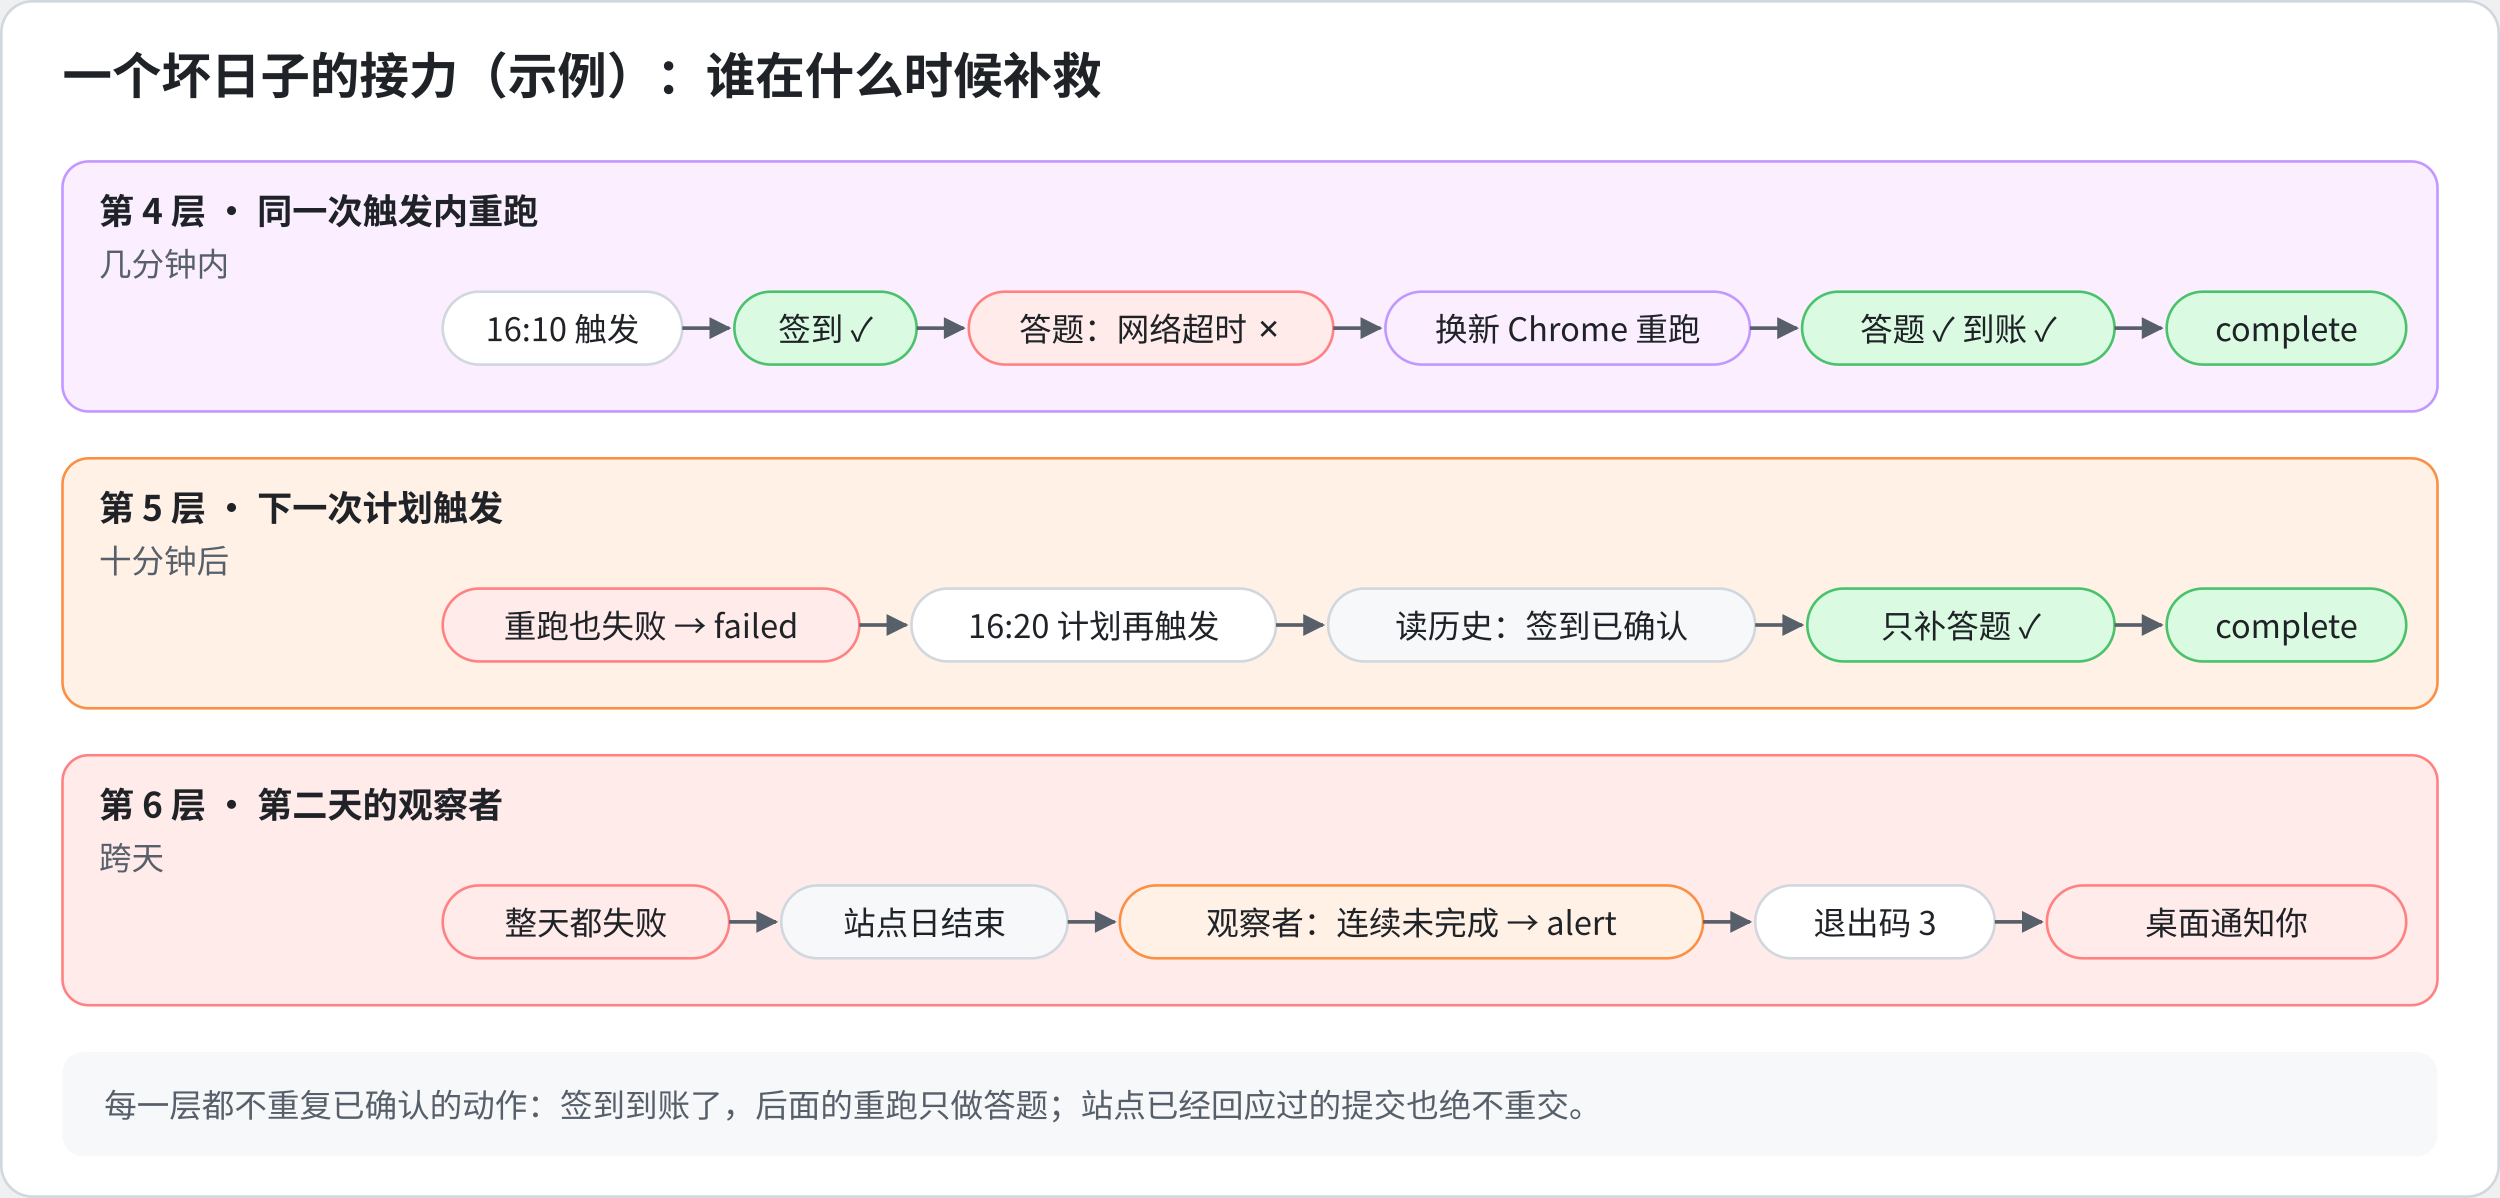
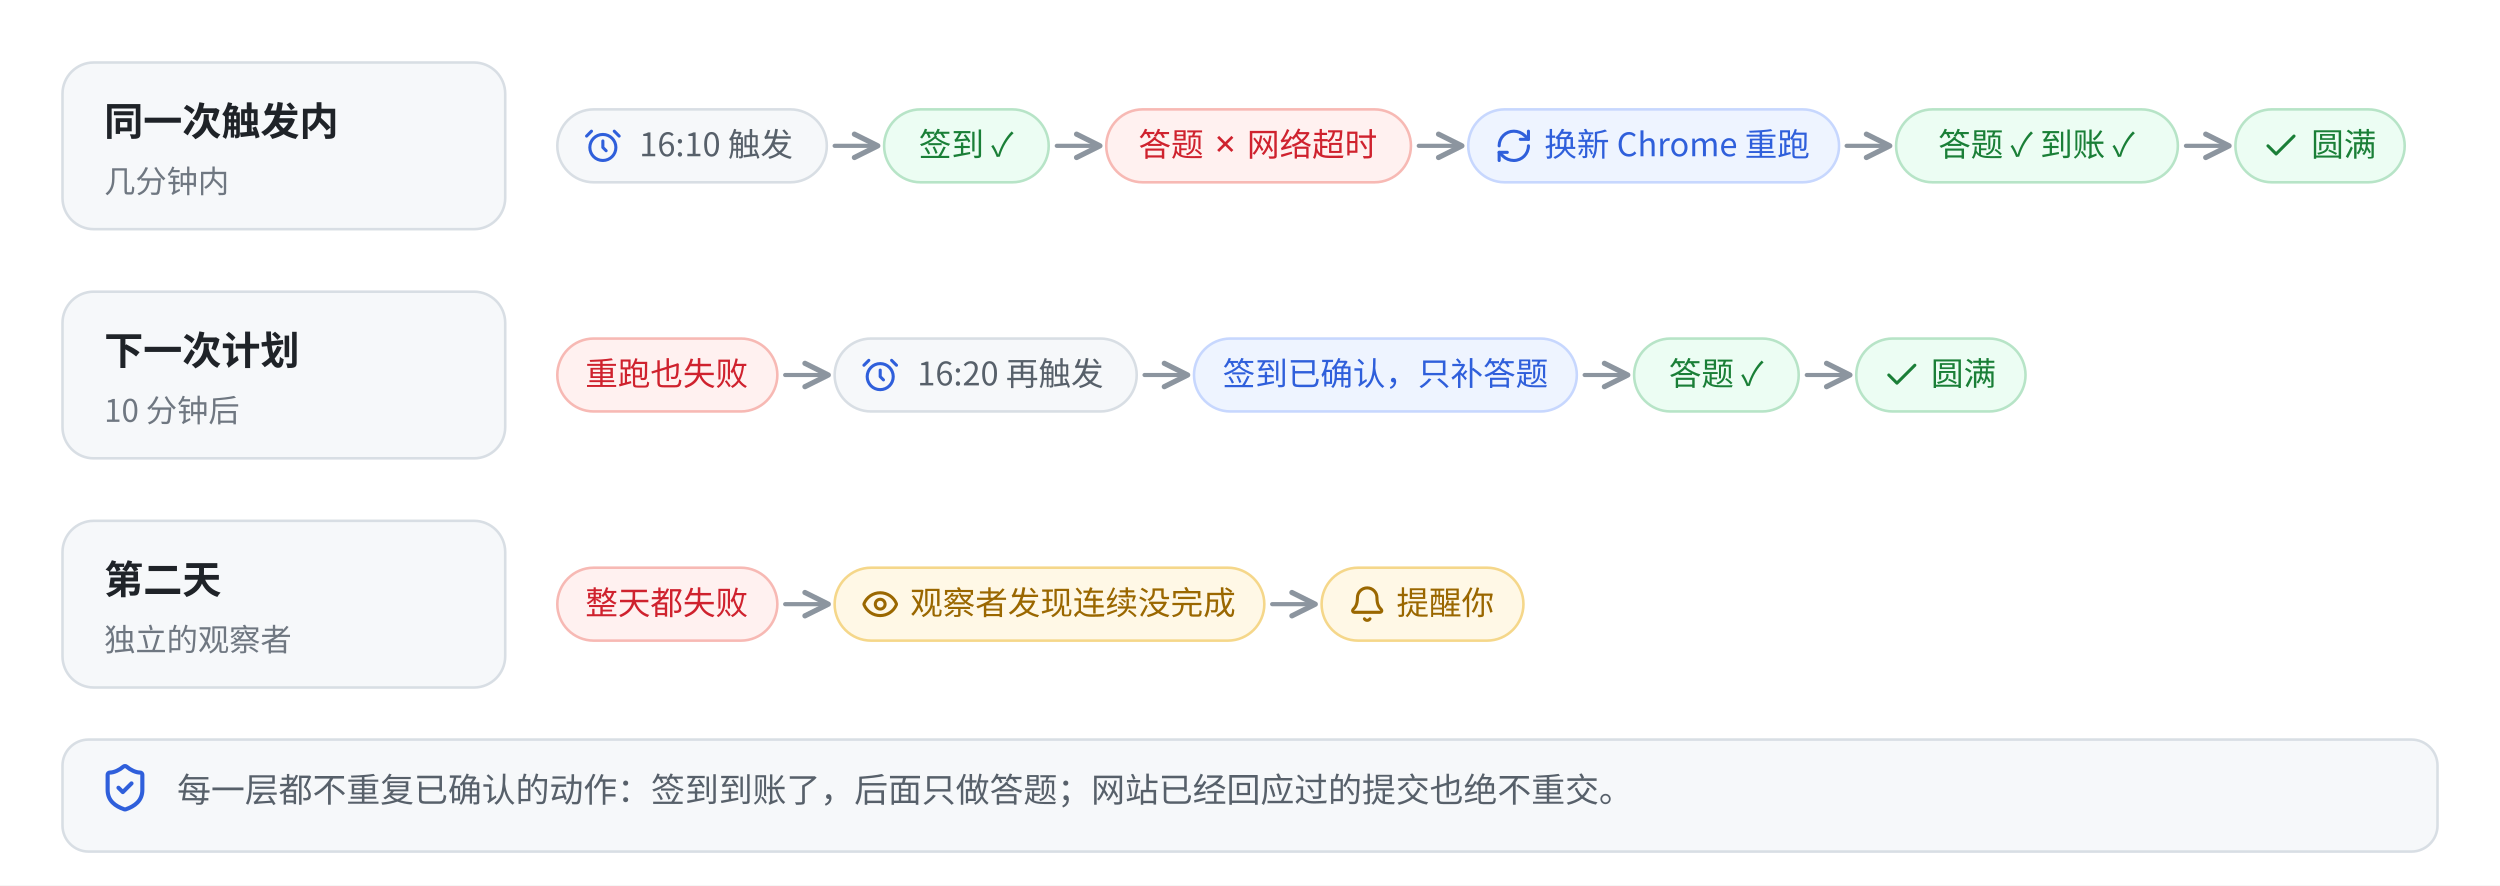
- <svg xmlns="http://www.w3.org/2000/svg" width="960" height="460" viewBox="0 0 960 460" role="img" aria-label="一个坏日子的接力：谁在什么时候补救">
+ <svg xmlns="http://www.w3.org/2000/svg" width="960" height="340" viewBox="0 0 960 340" role="img" aria-label="一个坏日子的接力">
  <style>
- text{font-family:-apple-system,BlinkMacSystemFont,'Segoe UI','PingFang SC','Hiragino Sans GB','Microsoft YaHei','Noto Sans CJK SC',Helvetica,Arial,sans-serif;fill:#1f2328}
- .h{font-size:19px;font-weight:700}.b{font-size:13.5px;font-weight:600}.s{font-size:12.5px;fill:#57606a}.p{font-size:12.5px}
- .ar{stroke:#57606a;stroke-width:1.4;fill:none;marker-end:url(#ar)}
- .white{fill:#fff;stroke:#d0d7de}.green{fill:#dafbe1;stroke:#4ac26b}.red{fill:#ffebe9;stroke:#ff8182}.purple{fill:#fbefff;stroke:#c297ff}.gray{fill:#f6f8fa;stroke:#d0d7de}.orange{fill:#fff1e5;stroke:#fb8f44}
+ text{font-family:-apple-system,BlinkMacSystemFont,'Segoe UI','PingFang SC','Hiragino Sans GB','Microsoft YaHei','Noto Sans CJK SC',Helvetica,Arial,sans-serif;fill:#1f2328;font-size:13px}
+ .h{font-size:15px;font-weight:600}.hb{font-size:17px;font-weight:700}
+ .s{font-size:13px;fill:#57606a}.xs{font-size:12px;fill:#6f7781}
+ .mono{font-family:ui-monospace,SFMono-Regular,Menlo,Consolas,'PingFang SC','Microsoft YaHei',monospace;font-size:12px;fill:#57606a}
+ .w{fill:#ffffff;font-weight:600}
+ .bg{fill:#ffffff}
+ .line{stroke:#8c959f;stroke-width:1.6;fill:none;stroke-linecap:round;stroke-linejoin:round}
+ .line.soft{stroke:#c9d1d9}
+ .ar{stroke:#8c959f;stroke-width:1.6;fill:none;marker-end:url(#ah);stroke-linecap:round;stroke-linejoin:round}
+ .ar.blue{stroke:#2f5fdb;marker-end:url(#ah-blue)}.ar.green{stroke:#1a7f37;marker-end:url(#ah-green)}
+ .ar.red{stroke:#cf222e;marker-end:url(#ah-red)}.ar.amber{stroke:#9a6700;marker-end:url(#ah-amber)}
+ .ar.dash{stroke-dasharray:5 4}
+ .ic{fill:none;stroke-width:1.9;stroke-linecap:round;stroke-linejoin:round}
+ .c-gray{fill:#f6f8fa;stroke:#d8dee4;stroke-width:1}.f-gray{fill:#57606a}.k-gray{stroke:#57606a}.t-gray{fill:#57606a}.ic-gray{stroke:#57606a}.sf-gray{fill:#f6f8fa}.ss-gray{stroke:#d8dee4}
+ .c-blue{fill:#eef4ff;stroke:#c7d7fe;stroke-width:1}.f-blue{fill:#2f5fdb}.k-blue{stroke:#2f5fdb}.t-blue{fill:#2f5fdb}.ic-blue{stroke:#2f5fdb}.sf-blue{fill:#eef4ff}.ss-blue{stroke:#c7d7fe}
+ .c-green{fill:#ecfdf3;stroke:#b7e4c7;stroke-width:1}.f-green{fill:#1a7f37}.k-green{stroke:#1a7f37}.t-green{fill:#1a7f37}.ic-green{stroke:#1a7f37}.sf-green{fill:#ecfdf3}.ss-green{stroke:#b7e4c7}
+ .c-amber{fill:#fff8e6;stroke:#f5d78a;stroke-width:1}.f-amber{fill:#9a6700}.k-amber{stroke:#9a6700}.t-amber{fill:#9a6700}.ic-amber{stroke:#9a6700}.sf-amber{fill:#fff8e6}.ss-amber{stroke:#f5d78a}
+ .c-red{fill:#fff1f0;stroke:#f7b9b4;stroke-width:1}.f-red{fill:#cf222e}.k-red{stroke:#cf222e}.t-red{fill:#cf222e}.ic-red{stroke:#cf222e}.sf-red{fill:#fff1f0}.ss-red{stroke:#f7b9b4}
+ .c-purple{fill:#f6f1ff;stroke:#d6c7f5;stroke-width:1}.f-purple{fill:#6e40c9}.k-purple{stroke:#6e40c9}.t-purple{fill:#6e40c9}.ic-purple{stroke:#6e40c9}.sf-purple{fill:#f6f1ff}.ss-purple{stroke:#d6c7f5}
+ @media (prefers-color-scheme: dark){
+ text{fill:#e6edf3}.s{fill:#a3adb8}.xs{fill:#8b949e}.mono{fill:#a3adb8}.w{fill:#ffffff}
+ .bg{fill:#0d1117}
+ .line{stroke:#6e7681}.line.soft{stroke:#30363d}
+ .ar{stroke:#6e7681}
+ .ar.blue{stroke:#79a6ff}.ar.green{stroke:#4ad07a}.ar.red{stroke:#ff7b72}.ar.amber{stroke:#e3b341}
+ .c-gray{fill:#161b22;stroke:#30363d}.f-gray{fill:#8b949e}.k-gray{stroke:#8b949e}.t-gray{fill:#8b949e}.ic-gray{stroke:#8b949e}.sf-gray{fill:#161b22}.ss-gray{stroke:#30363d}
+ .c-blue{fill:#12203a;stroke:#2b4a86}.f-blue{fill:#79a6ff}.k-blue{stroke:#79a6ff}.t-blue{fill:#79a6ff}.ic-blue{stroke:#79a6ff}.sf-blue{fill:#12203a}.ss-blue{stroke:#2b4a86}
+ .c-green{fill:#0f2a1a;stroke:#1f5a33}.f-green{fill:#4ad07a}.k-green{stroke:#4ad07a}.t-green{fill:#4ad07a}.ic-green{stroke:#4ad07a}.sf-green{fill:#0f2a1a}.ss-green{stroke:#1f5a33}
+ .c-amber{fill:#2e2410;stroke:#6b4f12}.f-amber{fill:#e3b341}.k-amber{stroke:#e3b341}.t-amber{fill:#e3b341}.ic-amber{stroke:#e3b341}.sf-amber{fill:#2e2410}.ss-amber{stroke:#6b4f12}
+ .c-red{fill:#301416;stroke:#7a2a2e}.f-red{fill:#ff7b72}.k-red{stroke:#ff7b72}.t-red{fill:#ff7b72}.ic-red{stroke:#ff7b72}.sf-red{fill:#301416}.ss-red{stroke:#7a2a2e}
+ .c-purple{fill:#231a36;stroke:#4a3480}.f-purple{fill:#b083f0}.k-purple{stroke:#b083f0}.t-purple{fill:#b083f0}.ic-purple{stroke:#b083f0}.sf-purple{fill:#231a36}.ss-purple{stroke:#4a3480}
+ }
</style>
  <defs>
-     <marker id="ar" viewBox="0 0 10 10" refX="9" refY="5" markerWidth="6" markerHeight="6" orient="auto-start-reverse">
-       <path d="M0,0 L10,5 L0,10 z" fill="#57606a" />
+     <marker id="ah" viewBox="0 0 10 10" refX="8.5" refY="5" markerWidth="7" markerHeight="7" orient="auto-start-reverse">
+       <path d="M1,1 L9,5 L1,9" fill="none" stroke="#8c959f" stroke-width="1.8" stroke-linecap="round" stroke-linejoin="round" />
+     </marker>
+     <marker id="ah-blue" viewBox="0 0 10 10" refX="8.5" refY="5" markerWidth="7" markerHeight="7" orient="auto-start-reverse">
+       <path d="M1,1 L9,5 L1,9" fill="none" stroke="#2f5fdb" stroke-width="1.8" stroke-linecap="round" stroke-linejoin="round" />
+     </marker>
+     <marker id="ah-green" viewBox="0 0 10 10" refX="8.5" refY="5" markerWidth="7" markerHeight="7" orient="auto-start-reverse">
+       <path d="M1,1 L9,5 L1,9" fill="none" stroke="#1a7f37" stroke-width="1.8" stroke-linecap="round" stroke-linejoin="round" />
+     </marker>
+     <marker id="ah-red" viewBox="0 0 10 10" refX="8.5" refY="5" markerWidth="7" markerHeight="7" orient="auto-start-reverse">
+       <path d="M1,1 L9,5 L1,9" fill="none" stroke="#cf222e" stroke-width="1.8" stroke-linecap="round" stroke-linejoin="round" />
+     </marker>
+     <marker id="ah-amber" viewBox="0 0 10 10" refX="8.5" refY="5" markerWidth="7" markerHeight="7" orient="auto-start-reverse">
+       <path d="M1,1 L9,5 L1,9" fill="none" stroke="#9a6700" stroke-width="1.8" stroke-linecap="round" stroke-linejoin="round" />
    </marker>
  </defs>
-   <rect x="0.5" y="0.5" width="959" height="459" rx="12" fill="#fff" stroke="#d0d7de" />
-   <text x="24" y="36" class="h">一个坏日子的接力（示例）：谁在什么时候补救</text>
-   <rect x="24" y="62" width="912" height="96" rx="10" fill="#fbefff" stroke="#c297ff" />
-   <text x="38" y="86" class="b">第 4 层 · 同一次触发内重跑</text>
-   <text x="38" y="106" class="s">几分钟内</text>
-   <rect x="170" y="112" width="92" height="28" rx="14" class="white" />
-   <text x="216" y="131" class="p" text-anchor="middle">16:10 触发</text>
-   <path d="M262,126 L280,126" class="ar" />
-   <rect x="282" y="112" width="70" height="28" rx="14" class="green" />
-   <text x="317" y="131" class="p" text-anchor="middle">签到 ✓</text>
-   <path d="M352,126 L370,126" class="ar" />
-   <rect x="372" y="112" width="140" height="28" rx="14" class="red" />
-   <text x="442" y="131" class="p" text-anchor="middle">答题：网络超时 ✗</text>
-   <path d="M512,126 L530,126" class="ar" />
-   <rect x="532" y="112" width="140" height="28" rx="14" class="purple" />
-   <text x="602" y="131" class="p" text-anchor="middle">换新 Chrome 重跑</text>
-   <path d="M672,126 L690,126" class="ar" />
-   <rect x="692" y="112" width="120" height="28" rx="14" class="green" />
-   <text x="752" y="131" class="p" text-anchor="middle">答题 ✓ 到账 ✓</text>
-   <path d="M812,126 L830,126" class="ar" />
-   <rect x="832" y="112" width="92" height="28" rx="14" class="green" />
-   <text x="878" y="131" class="p" text-anchor="middle">complete</text>
-   <rect x="24" y="176" width="912" height="96" rx="10" fill="#fff1e5" stroke="#fb8f44" />
-   <text x="38" y="200" class="b">第 5 层 · 下一次计划触发</text>
-   <text x="38" y="220" class="s">十分钟后</text>
-   <rect x="170" y="226" width="160" height="28" rx="14" class="red" />
-   <text x="250" y="245" class="p" text-anchor="middle">重跑也失败 → failed</text>
-   <path d="M330,240 L348,240" class="ar" />
-   <rect x="350" y="226" width="140" height="28" rx="14" class="white" />
-   <text x="420" y="245" class="p" text-anchor="middle">16:20 计划再触发</text>
-   <path d="M490,240 L508,240" class="ar" />
-   <rect x="510" y="226" width="164" height="28" rx="14" class="gray" />
-   <text x="592" y="245" class="p" text-anchor="middle">读历史：签到已确认</text>
-   <path d="M674,240 L692,240" class="ar" />
-   <rect x="694" y="226" width="118" height="28" rx="14" class="green" />
-   <text x="753" y="245" class="p" text-anchor="middle">只补答题 ✓</text>
-   <path d="M812,240 L830,240" class="ar" />
-   <rect x="832" y="226" width="92" height="28" rx="14" class="green" />
-   <text x="878" y="245" class="p" text-anchor="middle">complete</text>
-   <rect x="24" y="290" width="912" height="96" rx="10" fill="#ffebe9" stroke="#ff8182" />
-   <text x="38" y="314" class="b">第 6 层 · 第二天的观察者</text>
-   <text x="38" y="334" class="s">跨天</text>
-   <rect x="170" y="340" width="110" height="28" rx="14" class="red" />
-   <text x="225" y="359" class="p" text-anchor="middle">整天都失败</text>
-   <path d="M280,354 L298,354" class="ar" />
-   <rect x="300" y="340" width="110" height="28" rx="14" class="gray" />
-   <text x="355" y="359" class="p" text-anchor="middle">站点日结束</text>
-   <path d="M410,354 L428,354" class="ar" />
-   <rect x="430" y="340" width="224" height="28" rx="14" class="orange" />
-   <text x="542" y="359" class="p" text-anchor="middle">观察者：连续未完成 → alert</text>
-   <path d="M654,354 L672,354" class="ar" />
-   <rect x="674" y="340" width="92" height="28" rx="14" class="white" />
-   <text x="720" y="359" class="p" text-anchor="middle">退出码 3</text>
-   <path d="M766,354 L784,354" class="ar" />
-   <rect x="786" y="340" width="138" height="28" rx="14" class="red" />
-   <text x="855" y="359" class="p" text-anchor="middle">桌面通知你</text>
-   <rect x="24" y="404" width="912" height="40" rx="8" fill="#f6f8fa" />
-   <text x="40" y="429" class="s">每一层都不重复已确认的动作：签到到账了，后面的重跑只做答题；站点已经回应过的提交也绝不重交。</text>
+   <rect width="960" height="340" class="bg" />
+   <rect x="24.0" y="24.0" width="170.0" height="64.0" rx="12" class="c-gray" />
+   <text x="40" y="52" class="h">同一次触发内</text>
+   <text x="40" y="74" class="xs">几分钟内</text>
+   <rect x="214.0" y="42.0" width="103.5" height="28.0" rx="14.0" class="c-gray" />
+   <g transform="translate(224.0,48.5) scale(0.625)" class="ic ic-blue">
+     <circle cx="12" cy="13" r="8" />
+     <path d="M12 9v4l2 2" />
+     <path d="M5 3 2 6" />
+     <path d="m22 6-3-3" />
+   </g>
+   <text x="275" y="60" class="xs t-gray" text-anchor="middle" style="font-size:12.5px">16:10 触发</text>
+   <path d="M320.5,56.0 L336.5,56.0" class="ar" />
+   <rect x="339.5" y="42.0" width="63.2" height="28.0" rx="14.0" class="c-green" />
+   <text x="371" y="60" class="xs t-green" text-anchor="middle" style="font-size:12.5px">签到 ✓</text>
+   <path d="M405.8,56.0 L421.8,56.0" class="ar" />
+   <rect x="424.8" y="42.0" width="117.0" height="28.0" rx="14.0" class="c-red" />
+   <text x="483" y="60" class="xs t-red" text-anchor="middle" style="font-size:12.5px">答题 ✗ 网络超时</text>
+   <path d="M544.8,56.0 L560.8,56.0" class="ar" />
+   <rect x="563.8" y="42.0" width="142.4" height="28.0" rx="14.0" class="c-blue" />
+   <g transform="translate(573.8,48.5) scale(0.625)" class="ic ic-blue">
+     <path d="M3 12a9 9 0 0 1 9-9 9.75 9.75 0 0 1 6.74 2.74L21 8" />
+     <path d="M21 3v5h-5" />
+     <path d="M21 12a9 9 0 0 1-9 9 9.75 9.75 0 0 1-6.74-2.74L3 16" />
+     <path d="M8 16H3v5" />
+   </g>
+   <text x="644" y="60" class="xs t-blue" text-anchor="middle" style="font-size:12.5px">换新 Chrome 重跑</text>
+   <path d="M709.1,56.0 L725.1,56.0" class="ar" />
+   <rect x="728.1" y="42.0" width="108.2" height="28.0" rx="14.0" class="c-green" />
+   <text x="782" y="60" class="xs t-green" text-anchor="middle" style="font-size:12.5px">答题 ✓ 到账 ✓</text>
+   <path d="M839.4,56.0 L855.4,56.0" class="ar" />
+   <rect x="858.4" y="42.0" width="65.0" height="28.0" rx="14.0" class="c-green" />
+   <g transform="translate(868.4,48.5) scale(0.625)" class="ic ic-green">
+     <path d="M20 6 9 17l-5-5" />
+   </g>
+   <text x="900" y="60" class="xs t-green" text-anchor="middle" style="font-size:12.5px">圆满</text>
+   <rect x="24.0" y="112.0" width="170.0" height="64.0" rx="12" class="c-gray" />
+   <text x="40" y="140" class="h">下一次计划</text>
+   <text x="40" y="162" class="xs">10 分钟后</text>
+   <rect x="214.0" y="130.0" width="84.5" height="28.0" rx="14.0" class="c-red" />
+   <text x="256" y="148" class="xs t-red" text-anchor="middle" style="font-size:12.5px">重跑也失败</text>
+   <path d="M301.5,144.0 L317.5,144.0" class="ar" />
+   <rect x="320.5" y="130.0" width="116.0" height="28.0" rx="14.0" class="c-gray" />
+   <g transform="translate(330.5,136.5) scale(0.625)" class="ic ic-blue">
+     <circle cx="12" cy="13" r="8" />
+     <path d="M12 9v4l2 2" />
+     <path d="M5 3 2 6" />
+     <path d="m22 6-3-3" />
+   </g>
+   <text x="388" y="148" class="xs t-gray" text-anchor="middle" style="font-size:12.5px">16:20 再触发</text>
+   <path d="M439.5,144.0 L455.5,144.0" class="ar" />
+   <rect x="458.5" y="130.0" width="147.0" height="28.0" rx="14.0" class="c-blue" />
+   <text x="532" y="148" class="xs t-blue" text-anchor="middle" style="font-size:12.5px">签到已确认，只补答题</text>
+   <path d="M608.5,144.0 L624.5,144.0" class="ar" />
+   <rect x="627.5" y="130.0" width="63.2" height="28.0" rx="14.0" class="c-green" />
+   <text x="659" y="148" class="xs t-green" text-anchor="middle" style="font-size:12.5px">答题 ✓</text>
+   <path d="M693.8,144.0 L709.8,144.0" class="ar" />
+   <rect x="712.8" y="130.0" width="65.0" height="28.0" rx="14.0" class="c-green" />
+   <g transform="translate(722.8,136.5) scale(0.625)" class="ic ic-green">
+     <path d="M20 6 9 17l-5-5" />
+   </g>
+   <text x="754" y="148" class="xs t-green" text-anchor="middle" style="font-size:12.5px">圆满</text>
+   <rect x="24.0" y="200.0" width="170.0" height="64.0" rx="12" class="c-gray" />
+   <text x="40" y="228" class="h">第二天</text>
+   <text x="40" y="250" class="xs">独立的观察者</text>
+   <rect x="214.0" y="218.0" width="84.5" height="28.0" rx="14.0" class="c-red" />
+   <text x="256" y="236" class="xs t-red" text-anchor="middle" style="font-size:12.5px">整天都失败</text>
+   <path d="M301.5,232.0 L317.5,232.0" class="ar" />
+   <rect x="320.5" y="218.0" width="165.0" height="28.0" rx="14.0" class="c-amber" />
+   <g transform="translate(330.5,224.5) scale(0.625)" class="ic ic-amber">
+     <path d="M2.06 12.35a1 1 0 0 1 0-.7 10.75 10.75 0 0 1 19.88 0 1 1 0 0 1 0 .7 10.75 10.75 0 0 1-19.88 0" />
+     <circle cx="12" cy="12" r="3" />
+   </g>
+   <text x="412" y="236" class="xs t-amber" text-anchor="middle" style="font-size:12.5px">观察者发现连续没完成</text>
+   <path d="M488.5,232.0 L504.5,232.0" class="ar" />
+   <rect x="507.5" y="218.0" width="77.5" height="28.0" rx="14.0" class="c-amber" />
+   <g transform="translate(517.5,224.5) scale(0.625)" class="ic ic-amber">
+     <path d="M10.3 21a2 2 0 0 0 3.4 0" />
+     <path d="M3.3 15.3A1 1 0 0 0 4 17h16a1 1 0 0 0 .7-1.7C19.4 14 18 12.5 18 8A6 6 0 0 0 6 8c0 4.5-1.4 6-2.7 7.3" />
+   </g>
+   <text x="555" y="236" class="xs t-amber" text-anchor="middle" style="font-size:12.5px">提醒你</text>
+   <rect x="24.0" y="284.0" width="912.0" height="43.0" rx="10" class="c-gray" />
+   <g transform="translate(38.0,292.5) scale(0.833)" class="ic ic-blue">
+     <path d="M20 13c0 5-3.5 7.5-7.66 8.95a1 1 0 0 1-.67-.01C7.5 20.5 4 18 4 13V6a1 1 0 0 1 1-1c2 0 4.5-1.2 6.24-2.72a1.17 1.17 0 0 1 1.52 0C14.51 3.81 17 5 19 5a1 1 0 0 1 1 1z" />
+     <path d="m9 12 2 2 4-4" />
+   </g>
+   <text x="68" y="308" class="s">每一层都不重复已确认的动作：签到到账了，后面只做答题；网站已经回应过的提交也绝不重交。</text>
</svg>
